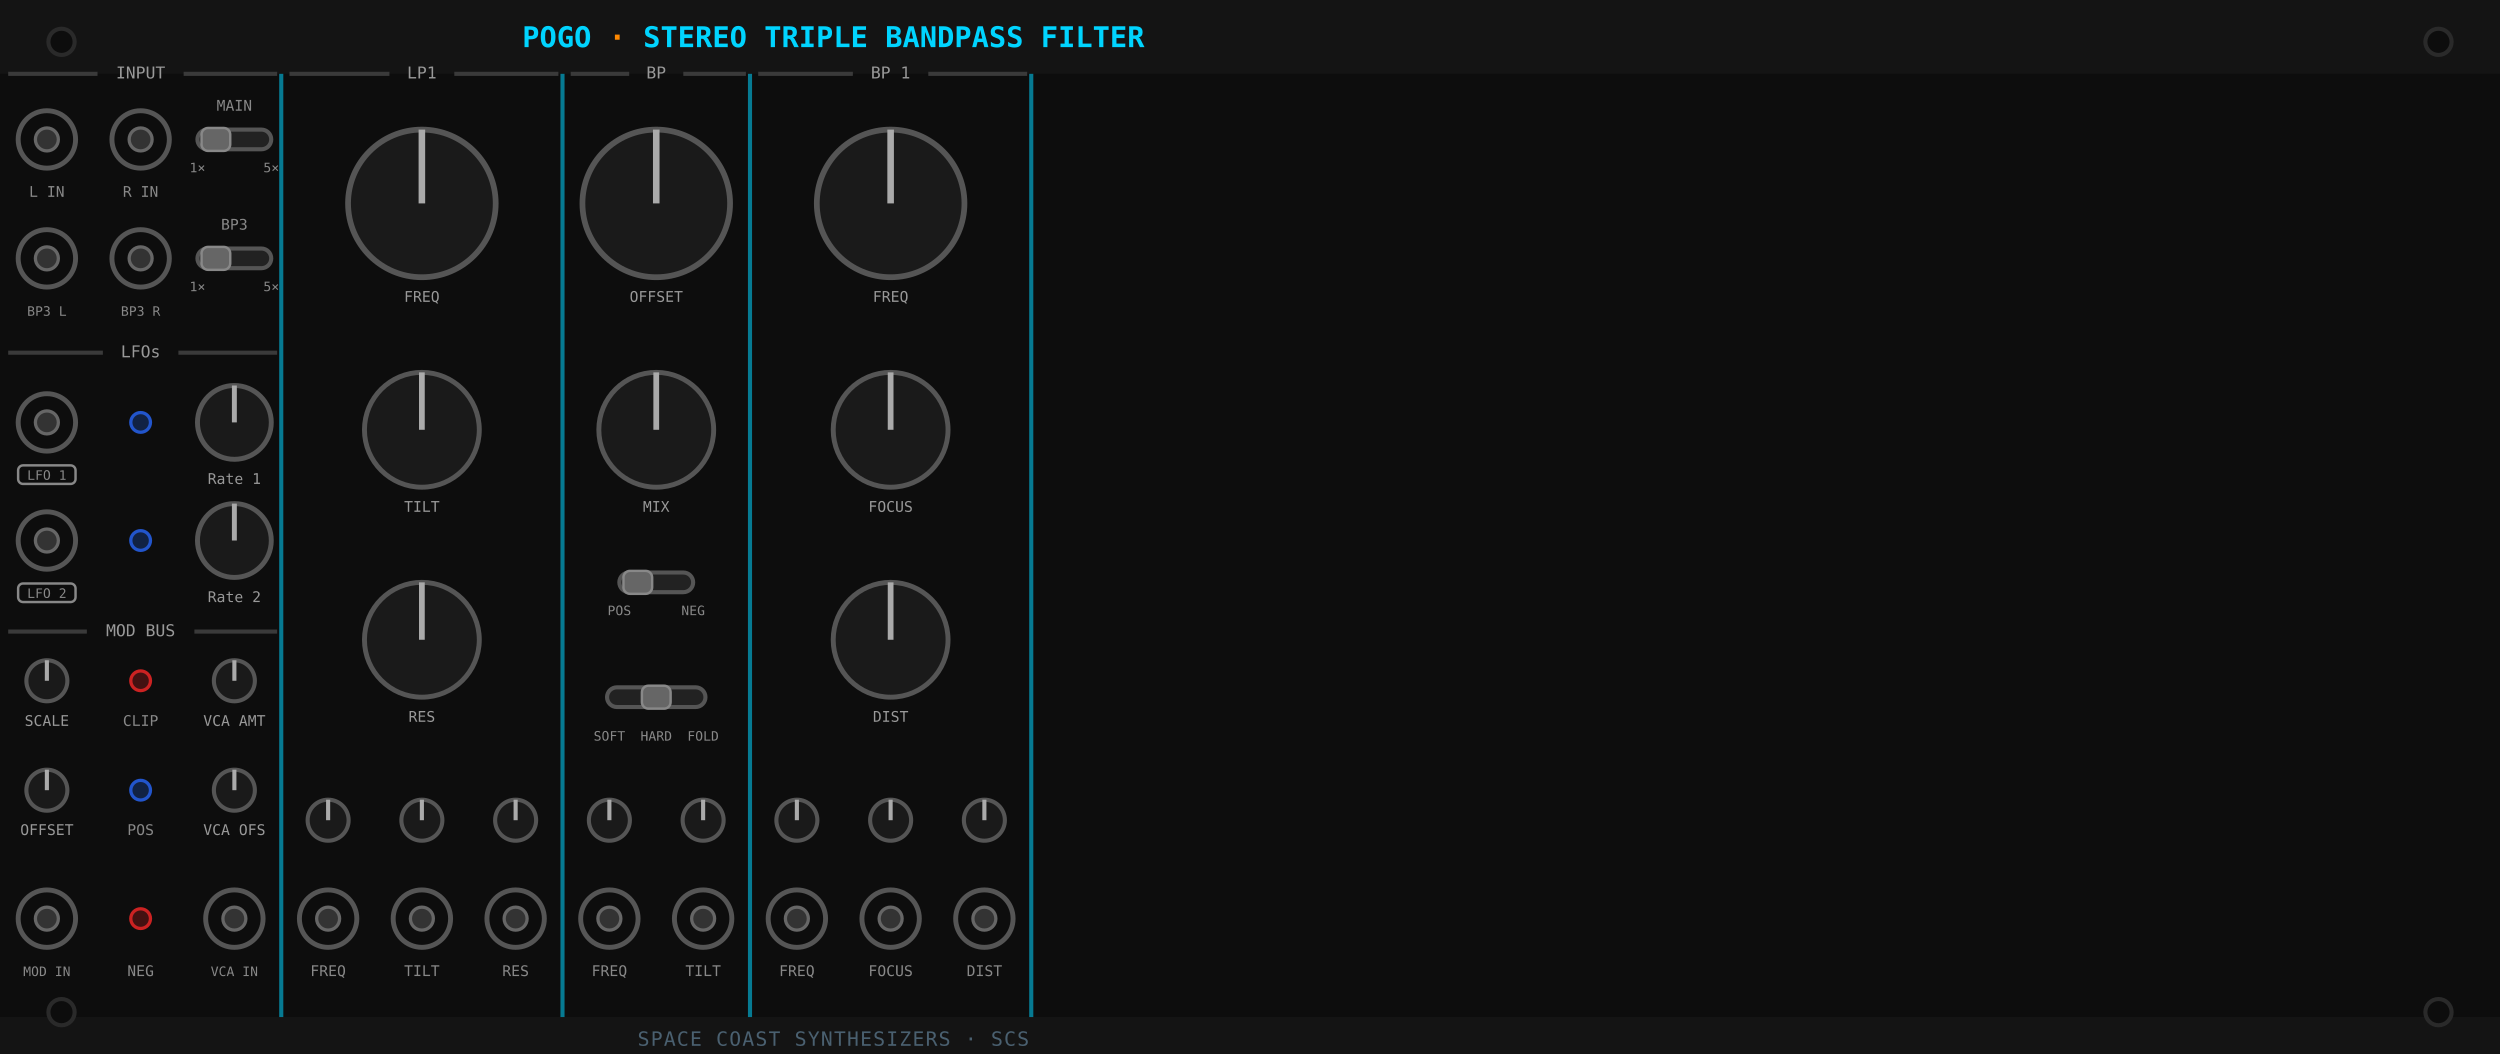
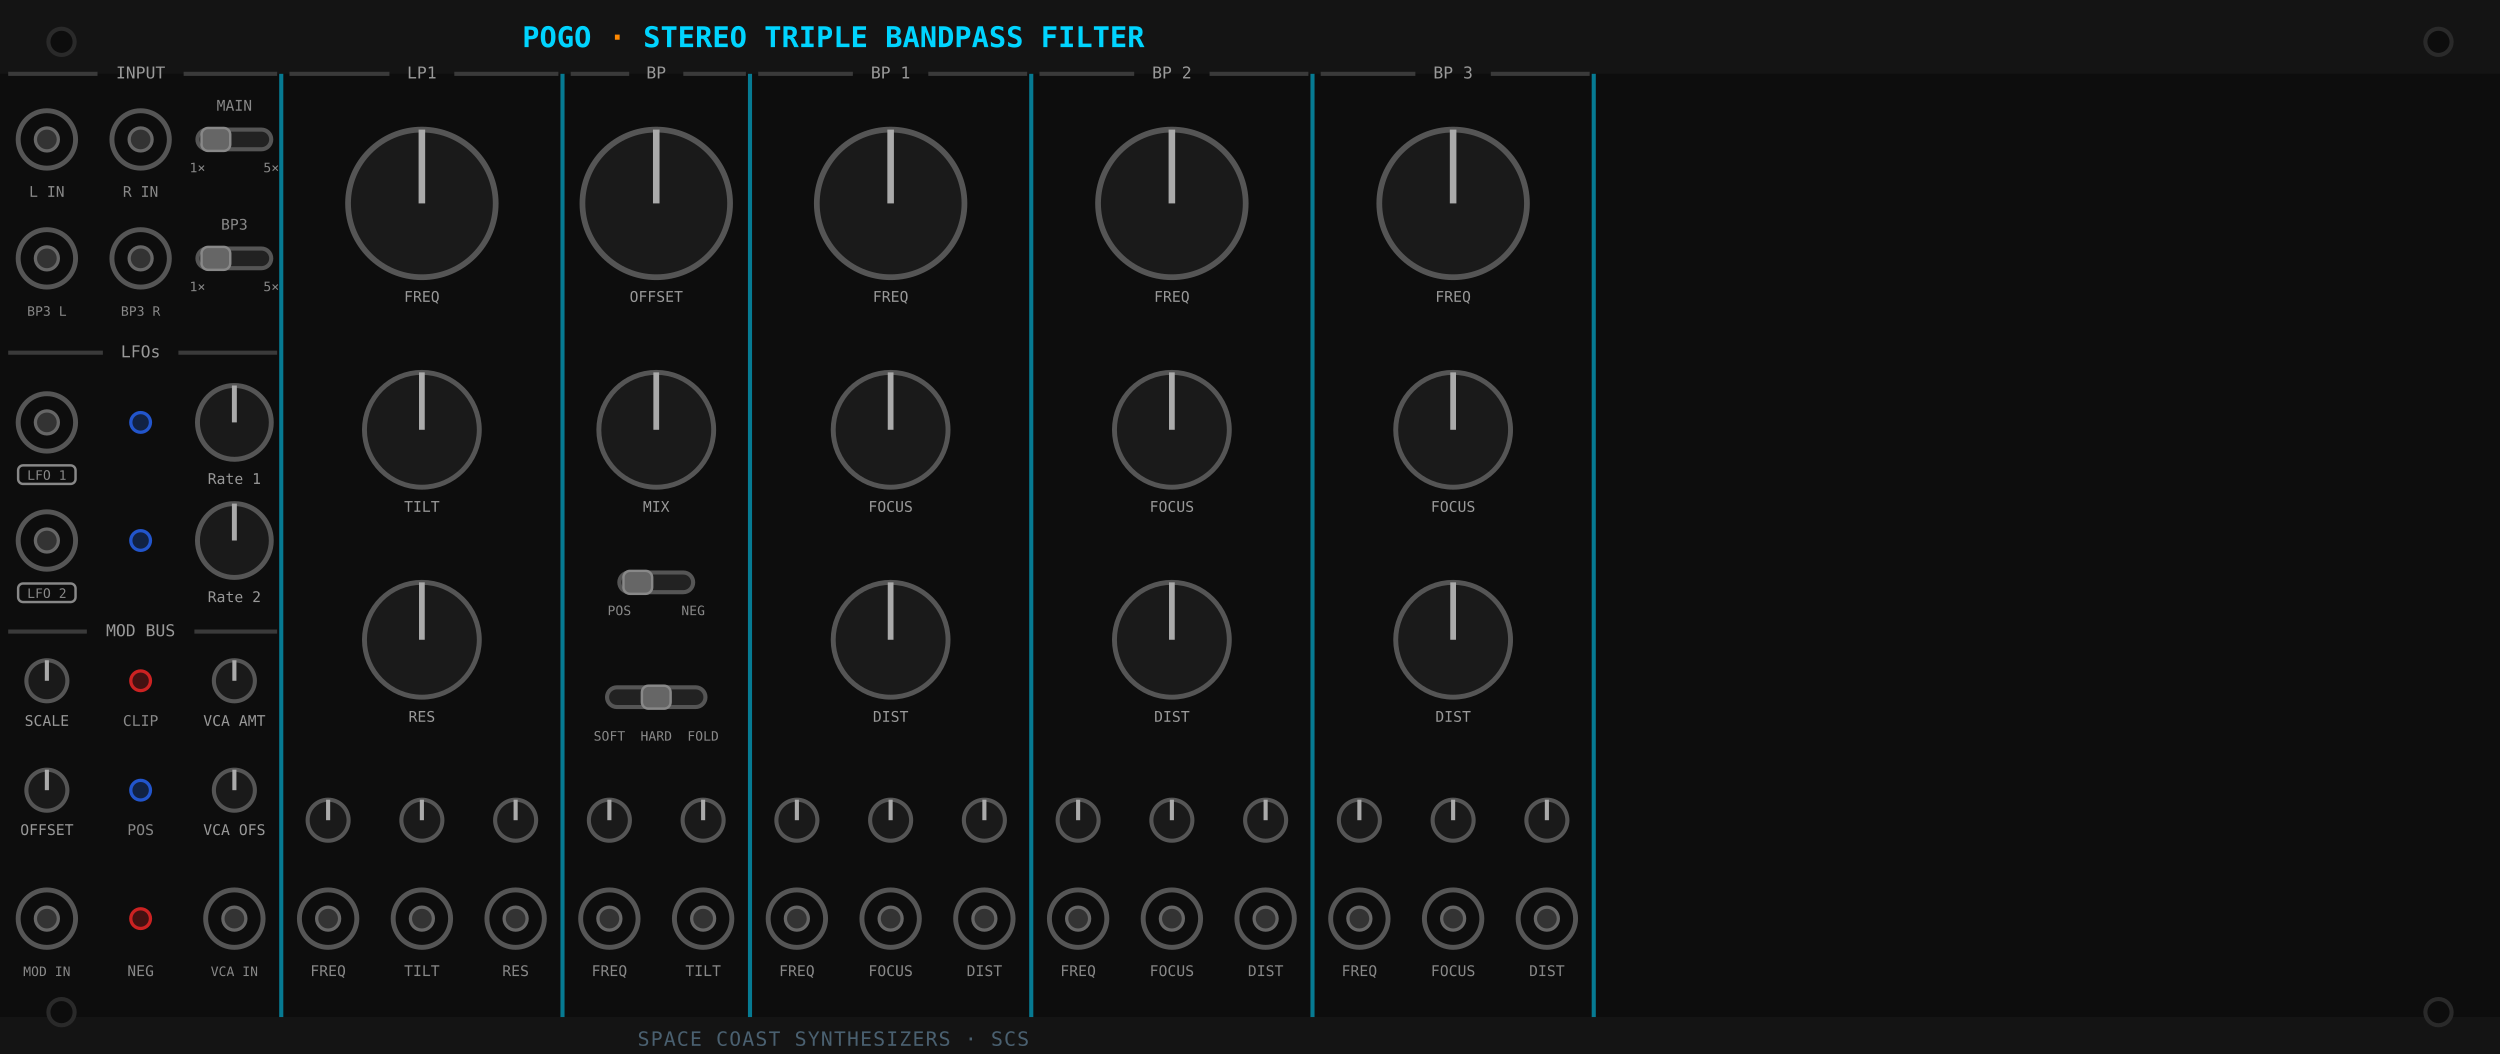
<svg xmlns="http://www.w3.org/2000/svg" width="304.8mm" height="128.5mm" viewBox="0 0 304.80 128.5">
  <rect x="0" y="0" width="304.8" height="128.5" fill="#0d0d0d" />
  <rect x="0" y="0" width="304.8" height="9.0" fill="#141414" />
  <rect x="0" y="124.0" width="304.8" height="4.5" fill="#141414" />
  <circle cx="7.5" cy="5.1" r="1.6" fill="#0d0d0d" stroke="#2a2a2a" stroke-width="0.5" />
  <circle cx="297.3" cy="5.1" r="1.6" fill="#0d0d0d" stroke="#2a2a2a" stroke-width="0.5" />
  <circle cx="7.5" cy="123.4" r="1.6" fill="#0d0d0d" stroke="#2a2a2a" stroke-width="0.5" />
  <circle cx="297.3" cy="123.4" r="1.6" fill="#0d0d0d" stroke="#2a2a2a" stroke-width="0.5" />
  <text x="101.60" y="5.75" fill="#00d4ff" font-family="monospace" font-size="3.5" font-weight="bold" text-anchor="middle">POGO  <tspan fill="#ff8800">·</tspan> STEREO TRIPLE BANDPASS FILTER</text>
  <text x="101.60" y="127.5" fill="#4a6070" font-family="monospace" font-size="2.4" text-anchor="middle" letter-spacing="0.15">SPACE COAST SYNTHESIZERS  ·  SCS</text>
  <line x1="34.29" y1="9.0" x2="34.29" y2="124.0" stroke="#00d4ff" stroke-width="0.5" opacity="0.55" />
  <line x1="68.58" y1="9.0" x2="68.58" y2="124.0" stroke="#00d4ff" stroke-width="0.5" opacity="0.55" />
  <line x1="91.44" y1="9.0" x2="91.44" y2="124.0" stroke="#00d4ff" stroke-width="0.5" opacity="0.55" />
  <line x1="125.73" y1="9.0" x2="125.73" y2="124.0" stroke="#00d4ff" stroke-width="0.5" opacity="0.55" />
+   <line x1="160.02" y1="9.0" x2="160.02" y2="124.0" stroke="#00d4ff" stroke-width="0.5" opacity="0.55" />
+   <line x1="194.31" y1="9.0" x2="194.31" y2="124.0" stroke="#00d4ff" stroke-width="0.5" opacity="0.55" />
  <line x1="1.0" y1="9.0" x2="11.89" y2="9.0" stroke="#3a3a3a" stroke-width="0.5" />
  <line x1="22.39" y1="9.0" x2="33.79" y2="9.0" stroke="#3a3a3a" stroke-width="0.5" />
  <text x="17.145" y="9.0" fill="#999" font-family="monospace" font-size="2.0" text-anchor="middle" dominant-baseline="middle">INPUT</text>
  <line x1="1.0" y1="43.0" x2="12.54" y2="43.0" stroke="#3a3a3a" stroke-width="0.5" />
  <line x1="21.75" y1="43.0" x2="33.79" y2="43.0" stroke="#3a3a3a" stroke-width="0.5" />
  <text x="17.145" y="43.0" fill="#999" font-family="monospace" font-size="2.0" text-anchor="middle" dominant-baseline="middle">LFOs</text>
  <line x1="1.0" y1="77.0" x2="10.59" y2="77.0" stroke="#3a3a3a" stroke-width="0.5" />
  <line x1="23.70" y1="77.0" x2="33.79" y2="77.0" stroke="#3a3a3a" stroke-width="0.5" />
  <text x="17.145" y="77.0" fill="#999" font-family="monospace" font-size="2.0" text-anchor="middle" dominant-baseline="middle">MOD BUS</text>
  <line x1="35.29" y1="9.0" x2="47.48" y2="9.0" stroke="#3a3a3a" stroke-width="0.5" />
  <line x1="55.39" y1="9.0" x2="68.08" y2="9.0" stroke="#3a3a3a" stroke-width="0.5" />
  <text x="51.435" y="9.0" fill="#999" font-family="monospace" font-size="2.0" text-anchor="middle" dominant-baseline="middle">LP1</text>
  <line x1="69.58" y1="9.0" x2="76.71" y2="9.0" stroke="#3a3a3a" stroke-width="0.5" />
  <line x1="83.31" y1="9.0" x2="90.94" y2="9.0" stroke="#3a3a3a" stroke-width="0.5" />
  <text x="80.01" y="9.0" fill="#999" font-family="monospace" font-size="2.0" text-anchor="middle" dominant-baseline="middle">BP</text>
  <line x1="92.44" y1="9.0" x2="103.98" y2="9.0" stroke="#3a3a3a" stroke-width="0.5" />
  <line x1="113.18" y1="9.0" x2="125.23" y2="9.0" stroke="#3a3a3a" stroke-width="0.5" />
  <text x="108.585" y="9.0" fill="#999" font-family="monospace" font-size="2.0" text-anchor="middle" dominant-baseline="middle">BP 1</text>
+   <line x1="126.73" y1="9.0" x2="138.28" y2="9.0" stroke="#3a3a3a" stroke-width="0.5" />
+   <line x1="147.47" y1="9.0" x2="159.52" y2="9.0" stroke="#3a3a3a" stroke-width="0.5" />
+   <text x="142.875" y="9.0" fill="#999" font-family="monospace" font-size="2.0" text-anchor="middle" dominant-baseline="middle">BP 2</text>
+   <line x1="161.02" y1="9.0" x2="172.56" y2="9.0" stroke="#3a3a3a" stroke-width="0.5" />
+   <line x1="181.76" y1="9.0" x2="193.81" y2="9.0" stroke="#3a3a3a" stroke-width="0.5" />
+   <text x="177.165" y="9.0" fill="#999" font-family="monospace" font-size="2.0" text-anchor="middle" dominant-baseline="middle">BP 3</text>
  <circle cx="5.715" cy="17.0" r="3.5" fill="none" stroke="#555" stroke-width="0.6" />
  <circle cx="5.715" cy="17.0" r="1.4" fill="#333" stroke="#666" stroke-width="0.4" />
  <text x="5.715" y="24.0" fill="#888" font-family="monospace" font-size="1.8" text-anchor="middle">L IN</text>
  <circle cx="17.145" cy="17.0" r="3.5" fill="none" stroke="#555" stroke-width="0.6" />
  <circle cx="17.145" cy="17.0" r="1.4" fill="#333" stroke="#666" stroke-width="0.4" />
  <text x="17.145" y="24.0" fill="#888" font-family="monospace" font-size="1.8" text-anchor="middle">R IN</text>
  <text x="28.575" y="13.5" fill="#888" font-family="monospace" font-size="1.8" text-anchor="middle">MAIN</text>
  <rect x="24.07" y="15.80" width="9" height="2.4" rx="1.2" fill="#222" stroke="#555" stroke-width="0.5" />
  <rect x="24.57" y="15.60" width="3.5" height="2.8" rx="0.8" fill="#666" stroke="#888" stroke-width="0.3" />
  <text x="24.075" y="21.0" fill="#888" font-family="monospace" font-size="1.6" text-anchor="middle">1×</text>
  <text x="33.075" y="21.0" fill="#888" font-family="monospace" font-size="1.6" text-anchor="middle">5×</text>
  <circle cx="5.715" cy="31.5" r="3.5" fill="none" stroke="#555" stroke-width="0.6" />
  <circle cx="5.715" cy="31.5" r="1.4" fill="#333" stroke="#666" stroke-width="0.4" />
  <text x="5.715" y="38.5" fill="#888" font-family="monospace" font-size="1.6" text-anchor="middle">BP3 L</text>
  <circle cx="17.145" cy="31.5" r="3.5" fill="none" stroke="#555" stroke-width="0.6" />
  <circle cx="17.145" cy="31.5" r="1.4" fill="#333" stroke="#666" stroke-width="0.4" />
  <text x="17.145" y="38.5" fill="#888" font-family="monospace" font-size="1.6" text-anchor="middle">BP3 R</text>
  <text x="28.575" y="28.0" fill="#888" font-family="monospace" font-size="1.8" text-anchor="middle">BP3</text>
  <rect x="24.07" y="30.30" width="9" height="2.4" rx="1.2" fill="#222" stroke="#555" stroke-width="0.5" />
  <rect x="24.57" y="30.10" width="3.5" height="2.8" rx="0.8" fill="#666" stroke="#888" stroke-width="0.3" />
  <text x="24.075" y="35.5" fill="#888" font-family="monospace" font-size="1.6" text-anchor="middle">1×</text>
  <text x="33.075" y="35.5" fill="#888" font-family="monospace" font-size="1.6" text-anchor="middle">5×</text>
  <circle cx="5.715" cy="51.5" r="3.5" fill="none" stroke="#555" stroke-width="0.6" />
  <circle cx="5.715" cy="51.5" r="1.4" fill="#333" stroke="#666" stroke-width="0.4" />
  <rect x="2.21" y="56.74" width="7.0" height="2.26" rx="0.6" fill="none" stroke="#888" stroke-width="0.3" />
  <text x="5.715" y="58.5" fill="#888" font-family="monospace" font-size="1.6" text-anchor="middle">LFO 1</text>
  <circle cx="17.145" cy="51.5" r="1.2" fill="#112244" stroke="#2255cc" stroke-width="0.4" />
  <circle cx="28.575" cy="51.5" r="4.5" fill="#1a1a1a" stroke="#555" stroke-width="0.6" />
  <line x1="28.575" y1="51.5" x2="28.575" y2="47.0" stroke="#aaa" stroke-width="0.6" />
  <text x="28.575" y="59.0" fill="#999" font-family="monospace" font-size="1.8" text-anchor="middle">Rate 1</text>
  <circle cx="5.715" cy="65.9" r="3.5" fill="none" stroke="#555" stroke-width="0.6" />
  <circle cx="5.715" cy="65.9" r="1.4" fill="#333" stroke="#666" stroke-width="0.4" />
  <rect x="2.21" y="71.14" width="7.0" height="2.26" rx="0.6" fill="none" stroke="#888" stroke-width="0.3" />
  <text x="5.715" y="72.9" fill="#888" font-family="monospace" font-size="1.6" text-anchor="middle">LFO 2</text>
  <circle cx="17.145" cy="65.9" r="1.2" fill="#112244" stroke="#2255cc" stroke-width="0.4" />
  <circle cx="28.575" cy="65.9" r="4.5" fill="#1a1a1a" stroke="#555" stroke-width="0.6" />
  <line x1="28.575" y1="65.9" x2="28.575" y2="61.4" stroke="#aaa" stroke-width="0.6" />
  <text x="28.575" y="73.4" fill="#999" font-family="monospace" font-size="1.8" text-anchor="middle">Rate 2</text>
  <circle cx="5.715" cy="83.0" r="2.5" fill="#1a1a1a" stroke="#555" stroke-width="0.5" />
  <line x1="5.715" y1="83.0" x2="5.715" y2="80.5" stroke="#aaa" stroke-width="0.5" />
  <text x="5.715" y="88.5" fill="#999" font-family="monospace" font-size="1.8" text-anchor="middle">SCALE</text>
  <circle cx="28.575" cy="83.0" r="2.5" fill="#1a1a1a" stroke="#555" stroke-width="0.5" />
  <line x1="28.575" y1="83.0" x2="28.575" y2="80.5" stroke="#aaa" stroke-width="0.5" />
  <text x="28.575" y="88.5" fill="#999" font-family="monospace" font-size="1.8" text-anchor="middle">VCA AMT</text>
  <circle cx="17.145" cy="83.0" r="1.2" fill="#441111" stroke="#cc2222" stroke-width="0.4" />
  <text x="17.145" y="88.5" fill="#888" font-family="monospace" font-size="1.8" text-anchor="middle">CLIP</text>
  <circle cx="5.715" cy="96.34" r="2.5" fill="#1a1a1a" stroke="#555" stroke-width="0.5" />
  <line x1="5.715" y1="96.34" x2="5.715" y2="93.84" stroke="#aaa" stroke-width="0.5" />
  <text x="5.715" y="101.8" fill="#999" font-family="monospace" font-size="1.8" text-anchor="middle">OFFSET</text>
  <circle cx="28.575" cy="96.34" r="2.5" fill="#1a1a1a" stroke="#555" stroke-width="0.5" />
  <line x1="28.575" y1="96.34" x2="28.575" y2="93.84" stroke="#aaa" stroke-width="0.5" />
  <text x="28.575" y="101.8" fill="#999" font-family="monospace" font-size="1.8" text-anchor="middle">VCA OFS</text>
  <circle cx="17.145" cy="96.34" r="1.2" fill="#112244" stroke="#2255cc" stroke-width="0.4" />
  <text x="17.145" y="101.8" fill="#888" font-family="monospace" font-size="1.8" text-anchor="middle">POS</text>
  <circle cx="5.715" cy="112.0" r="3.5" fill="none" stroke="#555" stroke-width="0.6" />
  <circle cx="5.715" cy="112.0" r="1.4" fill="#333" stroke="#666" stroke-width="0.4" />
  <text x="5.715" y="119.0" fill="#888" font-family="monospace" font-size="1.6" text-anchor="middle">MOD IN</text>
  <circle cx="17.145" cy="112.0" r="1.2" fill="#441111" stroke="#cc2222" stroke-width="0.4" />
  <text x="17.145" y="119.0" fill="#888" font-family="monospace" font-size="1.8" text-anchor="middle">NEG</text>
  <circle cx="28.575" cy="112.0" r="3.5" fill="none" stroke="#555" stroke-width="0.6" />
  <circle cx="28.575" cy="112.0" r="1.4" fill="#333" stroke="#666" stroke-width="0.4" />
  <text x="28.575" y="119.0" fill="#888" font-family="monospace" font-size="1.6" text-anchor="middle">VCA IN</text>
  <circle cx="51.435" cy="24.8" r="9.0" fill="#1a1a1a" stroke="#555" stroke-width="0.7" />
  <line x1="51.435" y1="24.8" x2="51.435" y2="15.8" stroke="#aaa" stroke-width="0.8" />
  <text x="51.435" y="36.8" fill="#999" font-family="monospace" font-size="1.8" text-anchor="middle">FREQ</text>
  <circle cx="51.435" cy="52.4" r="7.0" fill="#1a1a1a" stroke="#555" stroke-width="0.6" />
  <line x1="51.435" y1="52.4" x2="51.435" y2="45.4" stroke="#aaa" stroke-width="0.7" />
  <text x="51.435" y="62.4" fill="#999" font-family="monospace" font-size="1.8" text-anchor="middle">TILT</text>
  <circle cx="51.435" cy="78.0" r="7.0" fill="#1a1a1a" stroke="#555" stroke-width="0.6" />
  <line x1="51.435" y1="78.0" x2="51.435" y2="71.0" stroke="#aaa" stroke-width="0.7" />
  <text x="51.435" y="88.0" fill="#999" font-family="monospace" font-size="1.8" text-anchor="middle">RES</text>
  <circle cx="40.005" cy="100.0" r="2.5" fill="#1a1a1a" stroke="#555" stroke-width="0.5" />
  <line x1="40.005" y1="100.0" x2="40.005" y2="97.5" stroke="#aaa" stroke-width="0.5" />
  <text x="40.005" y="105.5" fill="#999" font-family="monospace" font-size="1.8" text-anchor="middle" />
  <circle cx="51.435" cy="100.0" r="2.5" fill="#1a1a1a" stroke="#555" stroke-width="0.5" />
  <line x1="51.435" y1="100.0" x2="51.435" y2="97.5" stroke="#aaa" stroke-width="0.5" />
  <text x="51.435" y="105.5" fill="#999" font-family="monospace" font-size="1.8" text-anchor="middle" />
  <circle cx="62.865" cy="100.0" r="2.5" fill="#1a1a1a" stroke="#555" stroke-width="0.5" />
  <line x1="62.865" y1="100.0" x2="62.865" y2="97.5" stroke="#aaa" stroke-width="0.5" />
  <text x="62.865" y="105.5" fill="#999" font-family="monospace" font-size="1.8" text-anchor="middle" />
  <circle cx="40.005" cy="112.0" r="3.5" fill="none" stroke="#555" stroke-width="0.6" />
  <circle cx="40.005" cy="112.0" r="1.4" fill="#333" stroke="#666" stroke-width="0.4" />
  <text x="40.005" y="119.0" fill="#888" font-family="monospace" font-size="1.8" text-anchor="middle">FREQ</text>
  <circle cx="51.435" cy="112.0" r="3.5" fill="none" stroke="#555" stroke-width="0.6" />
  <circle cx="51.435" cy="112.0" r="1.4" fill="#333" stroke="#666" stroke-width="0.4" />
  <text x="51.435" y="119.0" fill="#888" font-family="monospace" font-size="1.8" text-anchor="middle">TILT</text>
  <circle cx="62.865" cy="112.0" r="3.5" fill="none" stroke="#555" stroke-width="0.6" />
  <circle cx="62.865" cy="112.0" r="1.4" fill="#333" stroke="#666" stroke-width="0.4" />
  <text x="62.865" y="119.0" fill="#888" font-family="monospace" font-size="1.8" text-anchor="middle">RES</text>
  <circle cx="80.01" cy="24.8" r="9.0" fill="#1a1a1a" stroke="#555" stroke-width="0.7" />
  <line x1="80.01" y1="24.8" x2="80.01" y2="15.8" stroke="#aaa" stroke-width="0.8" />
  <text x="80.01" y="36.8" fill="#999" font-family="monospace" font-size="1.8" text-anchor="middle">OFFSET</text>
  <circle cx="80.01" cy="52.4" r="7.0" fill="#1a1a1a" stroke="#555" stroke-width="0.6" />
  <line x1="80.01" y1="52.4" x2="80.01" y2="45.4" stroke="#aaa" stroke-width="0.7" />
  <text x="80.01" y="62.4" fill="#999" font-family="monospace" font-size="1.8" text-anchor="middle">MIX</text>
  <text x="80.01" y="67.5" fill="#888" font-family="monospace" font-size="1.8" text-anchor="middle" />
  <rect x="75.51" y="69.80" width="9" height="2.4" rx="1.2" fill="#222" stroke="#555" stroke-width="0.5" />
  <rect x="76.01" y="69.60" width="3.5" height="2.8" rx="0.8" fill="#666" stroke="#888" stroke-width="0.3" />
  <text x="75.51" y="75.0" fill="#888" font-family="monospace" font-size="1.6" text-anchor="middle">POS</text>
  <text x="84.51" y="75.0" fill="#888" font-family="monospace" font-size="1.6" text-anchor="middle">NEG</text>
  <rect x="74.01" y="83.80" width="12" height="2.4" rx="1.2" fill="#222" stroke="#555" stroke-width="0.5" />
  <rect x="78.26" y="83.60" width="3.5" height="2.8" rx="0.8" fill="#666" stroke="#888" stroke-width="0.3" />
  <text x="74.3" y="90.3" fill="#888" font-family="monospace" font-size="1.6" text-anchor="middle">SOFT</text>
  <text x="80.01" y="90.3" fill="#888" font-family="monospace" font-size="1.6" text-anchor="middle">HARD</text>
  <text x="85.72" y="90.3" fill="#888" font-family="monospace" font-size="1.6" text-anchor="middle">FOLD</text>
  <text x="80.01" y="93.8" fill="#999" font-family="monospace" font-size="1.8" text-anchor="middle" />
  <circle cx="74.295" cy="100.0" r="2.5" fill="#1a1a1a" stroke="#555" stroke-width="0.5" />
  <line x1="74.295" y1="100.0" x2="74.295" y2="97.5" stroke="#aaa" stroke-width="0.5" />
  <text x="74.295" y="105.5" fill="#999" font-family="monospace" font-size="1.8" text-anchor="middle" />
  <circle cx="85.725" cy="100.0" r="2.5" fill="#1a1a1a" stroke="#555" stroke-width="0.5" />
  <line x1="85.725" y1="100.0" x2="85.725" y2="97.5" stroke="#aaa" stroke-width="0.5" />
  <text x="85.725" y="105.5" fill="#999" font-family="monospace" font-size="1.8" text-anchor="middle" />
  <circle cx="74.295" cy="112.0" r="3.5" fill="none" stroke="#555" stroke-width="0.6" />
  <circle cx="74.295" cy="112.0" r="1.4" fill="#333" stroke="#666" stroke-width="0.4" />
  <text x="74.295" y="119.0" fill="#888" font-family="monospace" font-size="1.8" text-anchor="middle">FREQ</text>
  <circle cx="85.725" cy="112.0" r="3.5" fill="none" stroke="#555" stroke-width="0.6" />
  <circle cx="85.725" cy="112.0" r="1.4" fill="#333" stroke="#666" stroke-width="0.4" />
  <text x="85.725" y="119.0" fill="#888" font-family="monospace" font-size="1.8" text-anchor="middle">TILT</text>
  <circle cx="108.585" cy="24.8" r="9.0" fill="#1a1a1a" stroke="#555" stroke-width="0.7" />
  <line x1="108.585" y1="24.8" x2="108.585" y2="15.8" stroke="#aaa" stroke-width="0.8" />
  <text x="108.585" y="36.8" fill="#999" font-family="monospace" font-size="1.8" text-anchor="middle">FREQ</text>
  <circle cx="108.585" cy="52.4" r="7.0" fill="#1a1a1a" stroke="#555" stroke-width="0.6" />
  <line x1="108.585" y1="52.4" x2="108.585" y2="45.4" stroke="#aaa" stroke-width="0.7" />
  <text x="108.585" y="62.4" fill="#999" font-family="monospace" font-size="1.8" text-anchor="middle">FOCUS</text>
  <circle cx="108.585" cy="78.0" r="7.0" fill="#1a1a1a" stroke="#555" stroke-width="0.6" />
  <line x1="108.585" y1="78.0" x2="108.585" y2="71.0" stroke="#aaa" stroke-width="0.7" />
  <text x="108.585" y="88.0" fill="#999" font-family="monospace" font-size="1.8" text-anchor="middle">DIST</text>
  <circle cx="97.155" cy="100.0" r="2.5" fill="#1a1a1a" stroke="#555" stroke-width="0.5" />
  <line x1="97.155" y1="100.0" x2="97.155" y2="97.5" stroke="#aaa" stroke-width="0.5" />
  <text x="97.155" y="105.5" fill="#999" font-family="monospace" font-size="1.8" text-anchor="middle" />
  <circle cx="108.585" cy="100.0" r="2.5" fill="#1a1a1a" stroke="#555" stroke-width="0.5" />
  <line x1="108.585" y1="100.0" x2="108.585" y2="97.5" stroke="#aaa" stroke-width="0.5" />
  <text x="108.585" y="105.5" fill="#999" font-family="monospace" font-size="1.8" text-anchor="middle" />
  <circle cx="120.015" cy="100.0" r="2.5" fill="#1a1a1a" stroke="#555" stroke-width="0.5" />
  <line x1="120.015" y1="100.0" x2="120.015" y2="97.5" stroke="#aaa" stroke-width="0.5" />
  <text x="120.015" y="105.5" fill="#999" font-family="monospace" font-size="1.8" text-anchor="middle" />
  <circle cx="97.155" cy="112.0" r="3.5" fill="none" stroke="#555" stroke-width="0.6" />
  <circle cx="97.155" cy="112.0" r="1.4" fill="#333" stroke="#666" stroke-width="0.4" />
  <text x="97.155" y="119.0" fill="#888" font-family="monospace" font-size="1.8" text-anchor="middle">FREQ</text>
  <circle cx="108.585" cy="112.0" r="3.5" fill="none" stroke="#555" stroke-width="0.6" />
  <circle cx="108.585" cy="112.0" r="1.4" fill="#333" stroke="#666" stroke-width="0.4" />
  <text x="108.585" y="119.0" fill="#888" font-family="monospace" font-size="1.8" text-anchor="middle">FOCUS</text>
  <circle cx="120.015" cy="112.0" r="3.5" fill="none" stroke="#555" stroke-width="0.6" />
  <circle cx="120.015" cy="112.0" r="1.4" fill="#333" stroke="#666" stroke-width="0.4" />
  <text x="120.015" y="119.0" fill="#888" font-family="monospace" font-size="1.8" text-anchor="middle">DIST</text>
+   <circle cx="142.875" cy="24.8" r="9.0" fill="#1a1a1a" stroke="#555" stroke-width="0.7" />
+   <line x1="142.875" y1="24.8" x2="142.875" y2="15.8" stroke="#aaa" stroke-width="0.8" />
+   <text x="142.875" y="36.8" fill="#999" font-family="monospace" font-size="1.8" text-anchor="middle">FREQ</text>
+   <circle cx="142.875" cy="52.4" r="7.0" fill="#1a1a1a" stroke="#555" stroke-width="0.6" />
+   <line x1="142.875" y1="52.4" x2="142.875" y2="45.4" stroke="#aaa" stroke-width="0.7" />
+   <text x="142.875" y="62.4" fill="#999" font-family="monospace" font-size="1.8" text-anchor="middle">FOCUS</text>
+   <circle cx="142.875" cy="78.0" r="7.0" fill="#1a1a1a" stroke="#555" stroke-width="0.6" />
+   <line x1="142.875" y1="78.0" x2="142.875" y2="71.0" stroke="#aaa" stroke-width="0.7" />
+   <text x="142.875" y="88.0" fill="#999" font-family="monospace" font-size="1.8" text-anchor="middle">DIST</text>
+   <circle cx="131.445" cy="100.0" r="2.5" fill="#1a1a1a" stroke="#555" stroke-width="0.5" />
+   <line x1="131.445" y1="100.0" x2="131.445" y2="97.5" stroke="#aaa" stroke-width="0.5" />
+   <text x="131.445" y="105.5" fill="#999" font-family="monospace" font-size="1.8" text-anchor="middle" />
+   <circle cx="142.875" cy="100.0" r="2.5" fill="#1a1a1a" stroke="#555" stroke-width="0.5" />
+   <line x1="142.875" y1="100.0" x2="142.875" y2="97.5" stroke="#aaa" stroke-width="0.5" />
+   <text x="142.875" y="105.5" fill="#999" font-family="monospace" font-size="1.8" text-anchor="middle" />
+   <circle cx="154.305" cy="100.0" r="2.5" fill="#1a1a1a" stroke="#555" stroke-width="0.5" />
+   <line x1="154.305" y1="100.0" x2="154.305" y2="97.5" stroke="#aaa" stroke-width="0.5" />
+   <text x="154.305" y="105.5" fill="#999" font-family="monospace" font-size="1.8" text-anchor="middle" />
+   <circle cx="131.445" cy="112.0" r="3.5" fill="none" stroke="#555" stroke-width="0.6" />
+   <circle cx="131.445" cy="112.0" r="1.4" fill="#333" stroke="#666" stroke-width="0.4" />
+   <text x="131.445" y="119.0" fill="#888" font-family="monospace" font-size="1.8" text-anchor="middle">FREQ</text>
+   <circle cx="142.875" cy="112.0" r="3.5" fill="none" stroke="#555" stroke-width="0.6" />
+   <circle cx="142.875" cy="112.0" r="1.4" fill="#333" stroke="#666" stroke-width="0.4" />
+   <text x="142.875" y="119.0" fill="#888" font-family="monospace" font-size="1.8" text-anchor="middle">FOCUS</text>
+   <circle cx="154.305" cy="112.0" r="3.5" fill="none" stroke="#555" stroke-width="0.6" />
+   <circle cx="154.305" cy="112.0" r="1.4" fill="#333" stroke="#666" stroke-width="0.4" />
+   <text x="154.305" y="119.0" fill="#888" font-family="monospace" font-size="1.8" text-anchor="middle">DIST</text>
+   <circle cx="177.165" cy="24.8" r="9.0" fill="#1a1a1a" stroke="#555" stroke-width="0.7" />
+   <line x1="177.165" y1="24.8" x2="177.165" y2="15.8" stroke="#aaa" stroke-width="0.8" />
+   <text x="177.165" y="36.8" fill="#999" font-family="monospace" font-size="1.8" text-anchor="middle">FREQ</text>
+   <circle cx="177.165" cy="52.4" r="7.0" fill="#1a1a1a" stroke="#555" stroke-width="0.6" />
+   <line x1="177.165" y1="52.4" x2="177.165" y2="45.4" stroke="#aaa" stroke-width="0.7" />
+   <text x="177.165" y="62.4" fill="#999" font-family="monospace" font-size="1.8" text-anchor="middle">FOCUS</text>
+   <circle cx="177.165" cy="78.0" r="7.0" fill="#1a1a1a" stroke="#555" stroke-width="0.6" />
+   <line x1="177.165" y1="78.0" x2="177.165" y2="71.0" stroke="#aaa" stroke-width="0.7" />
+   <text x="177.165" y="88.0" fill="#999" font-family="monospace" font-size="1.8" text-anchor="middle">DIST</text>
+   <circle cx="165.735" cy="100.0" r="2.5" fill="#1a1a1a" stroke="#555" stroke-width="0.5" />
+   <line x1="165.735" y1="100.0" x2="165.735" y2="97.5" stroke="#aaa" stroke-width="0.5" />
+   <text x="165.735" y="105.5" fill="#999" font-family="monospace" font-size="1.8" text-anchor="middle" />
+   <circle cx="177.165" cy="100.0" r="2.5" fill="#1a1a1a" stroke="#555" stroke-width="0.5" />
+   <line x1="177.165" y1="100.0" x2="177.165" y2="97.5" stroke="#aaa" stroke-width="0.5" />
+   <text x="177.165" y="105.5" fill="#999" font-family="monospace" font-size="1.8" text-anchor="middle" />
+   <circle cx="188.595" cy="100.0" r="2.5" fill="#1a1a1a" stroke="#555" stroke-width="0.5" />
+   <line x1="188.595" y1="100.0" x2="188.595" y2="97.5" stroke="#aaa" stroke-width="0.5" />
+   <text x="188.595" y="105.5" fill="#999" font-family="monospace" font-size="1.8" text-anchor="middle" />
+   <circle cx="165.735" cy="112.0" r="3.5" fill="none" stroke="#555" stroke-width="0.6" />
+   <circle cx="165.735" cy="112.0" r="1.4" fill="#333" stroke="#666" stroke-width="0.4" />
+   <text x="165.735" y="119.0" fill="#888" font-family="monospace" font-size="1.8" text-anchor="middle">FREQ</text>
+   <circle cx="177.165" cy="112.0" r="3.5" fill="none" stroke="#555" stroke-width="0.6" />
+   <circle cx="177.165" cy="112.0" r="1.4" fill="#333" stroke="#666" stroke-width="0.4" />
+   <text x="177.165" y="119.0" fill="#888" font-family="monospace" font-size="1.8" text-anchor="middle">FOCUS</text>
+   <circle cx="188.595" cy="112.0" r="3.5" fill="none" stroke="#555" stroke-width="0.6" />
+   <circle cx="188.595" cy="112.0" r="1.4" fill="#333" stroke="#666" stroke-width="0.4" />
+   <text x="188.595" y="119.0" fill="#888" font-family="monospace" font-size="1.8" text-anchor="middle">DIST</text>
</svg>
